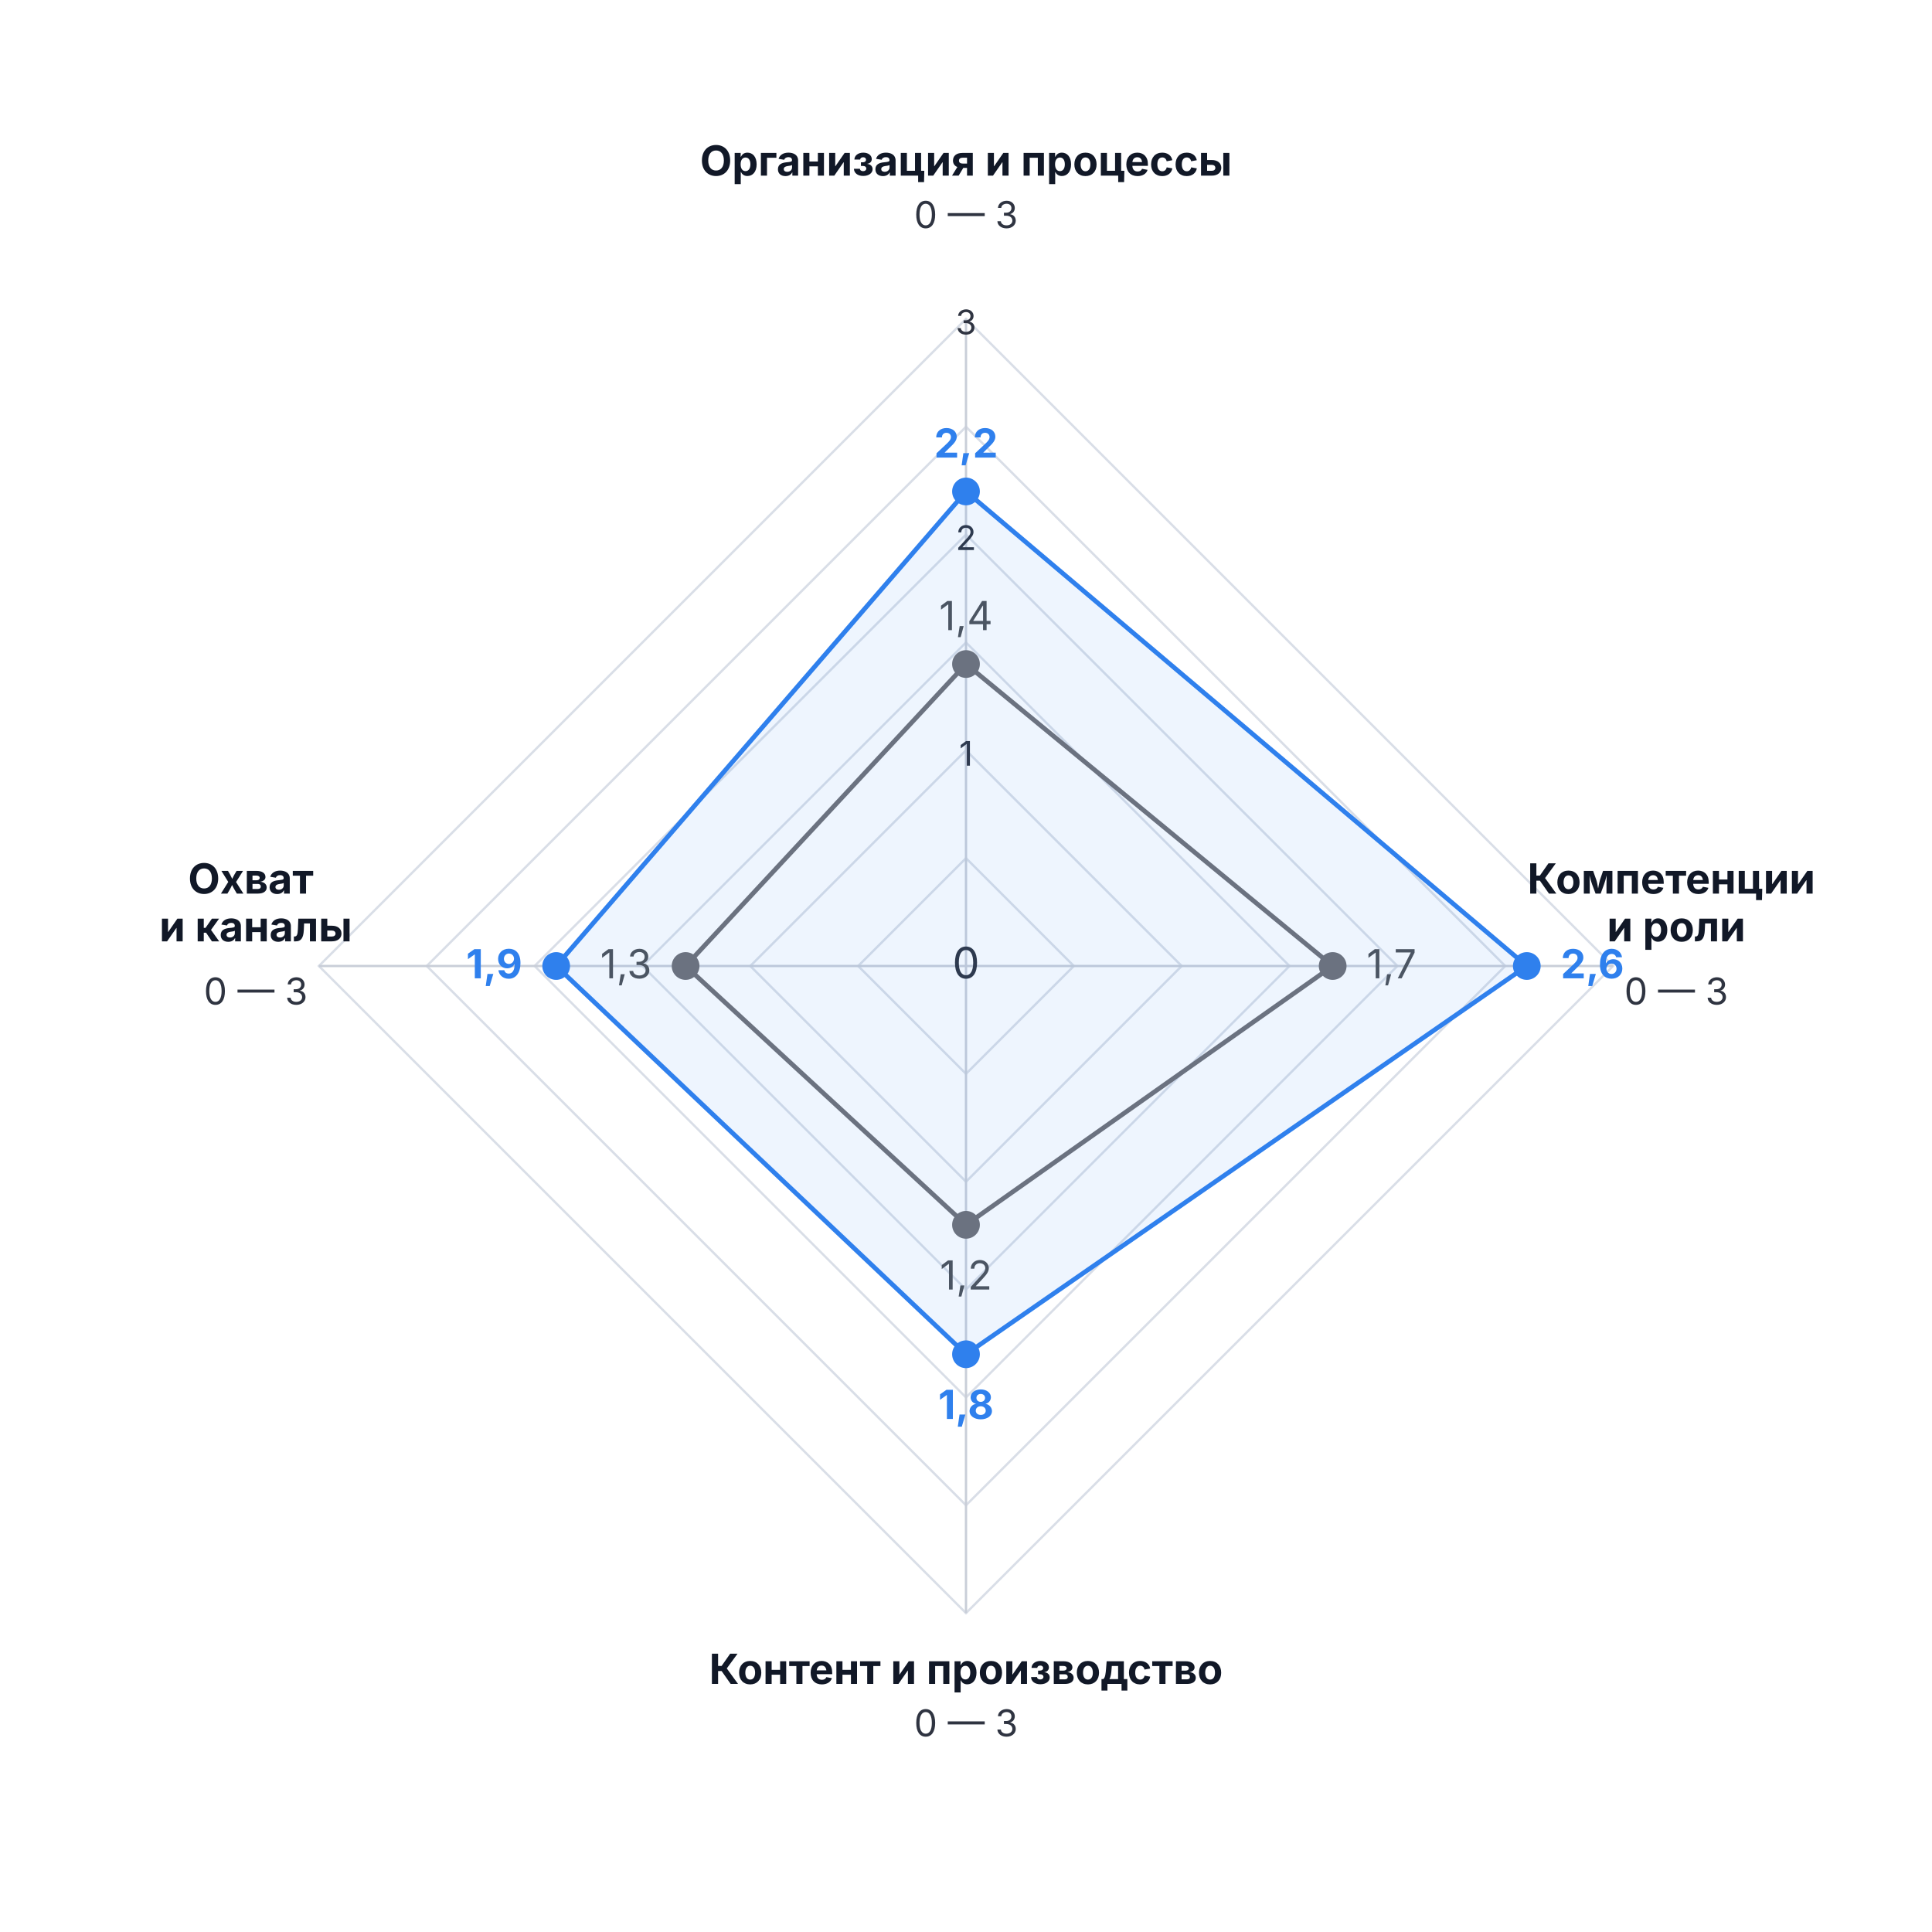
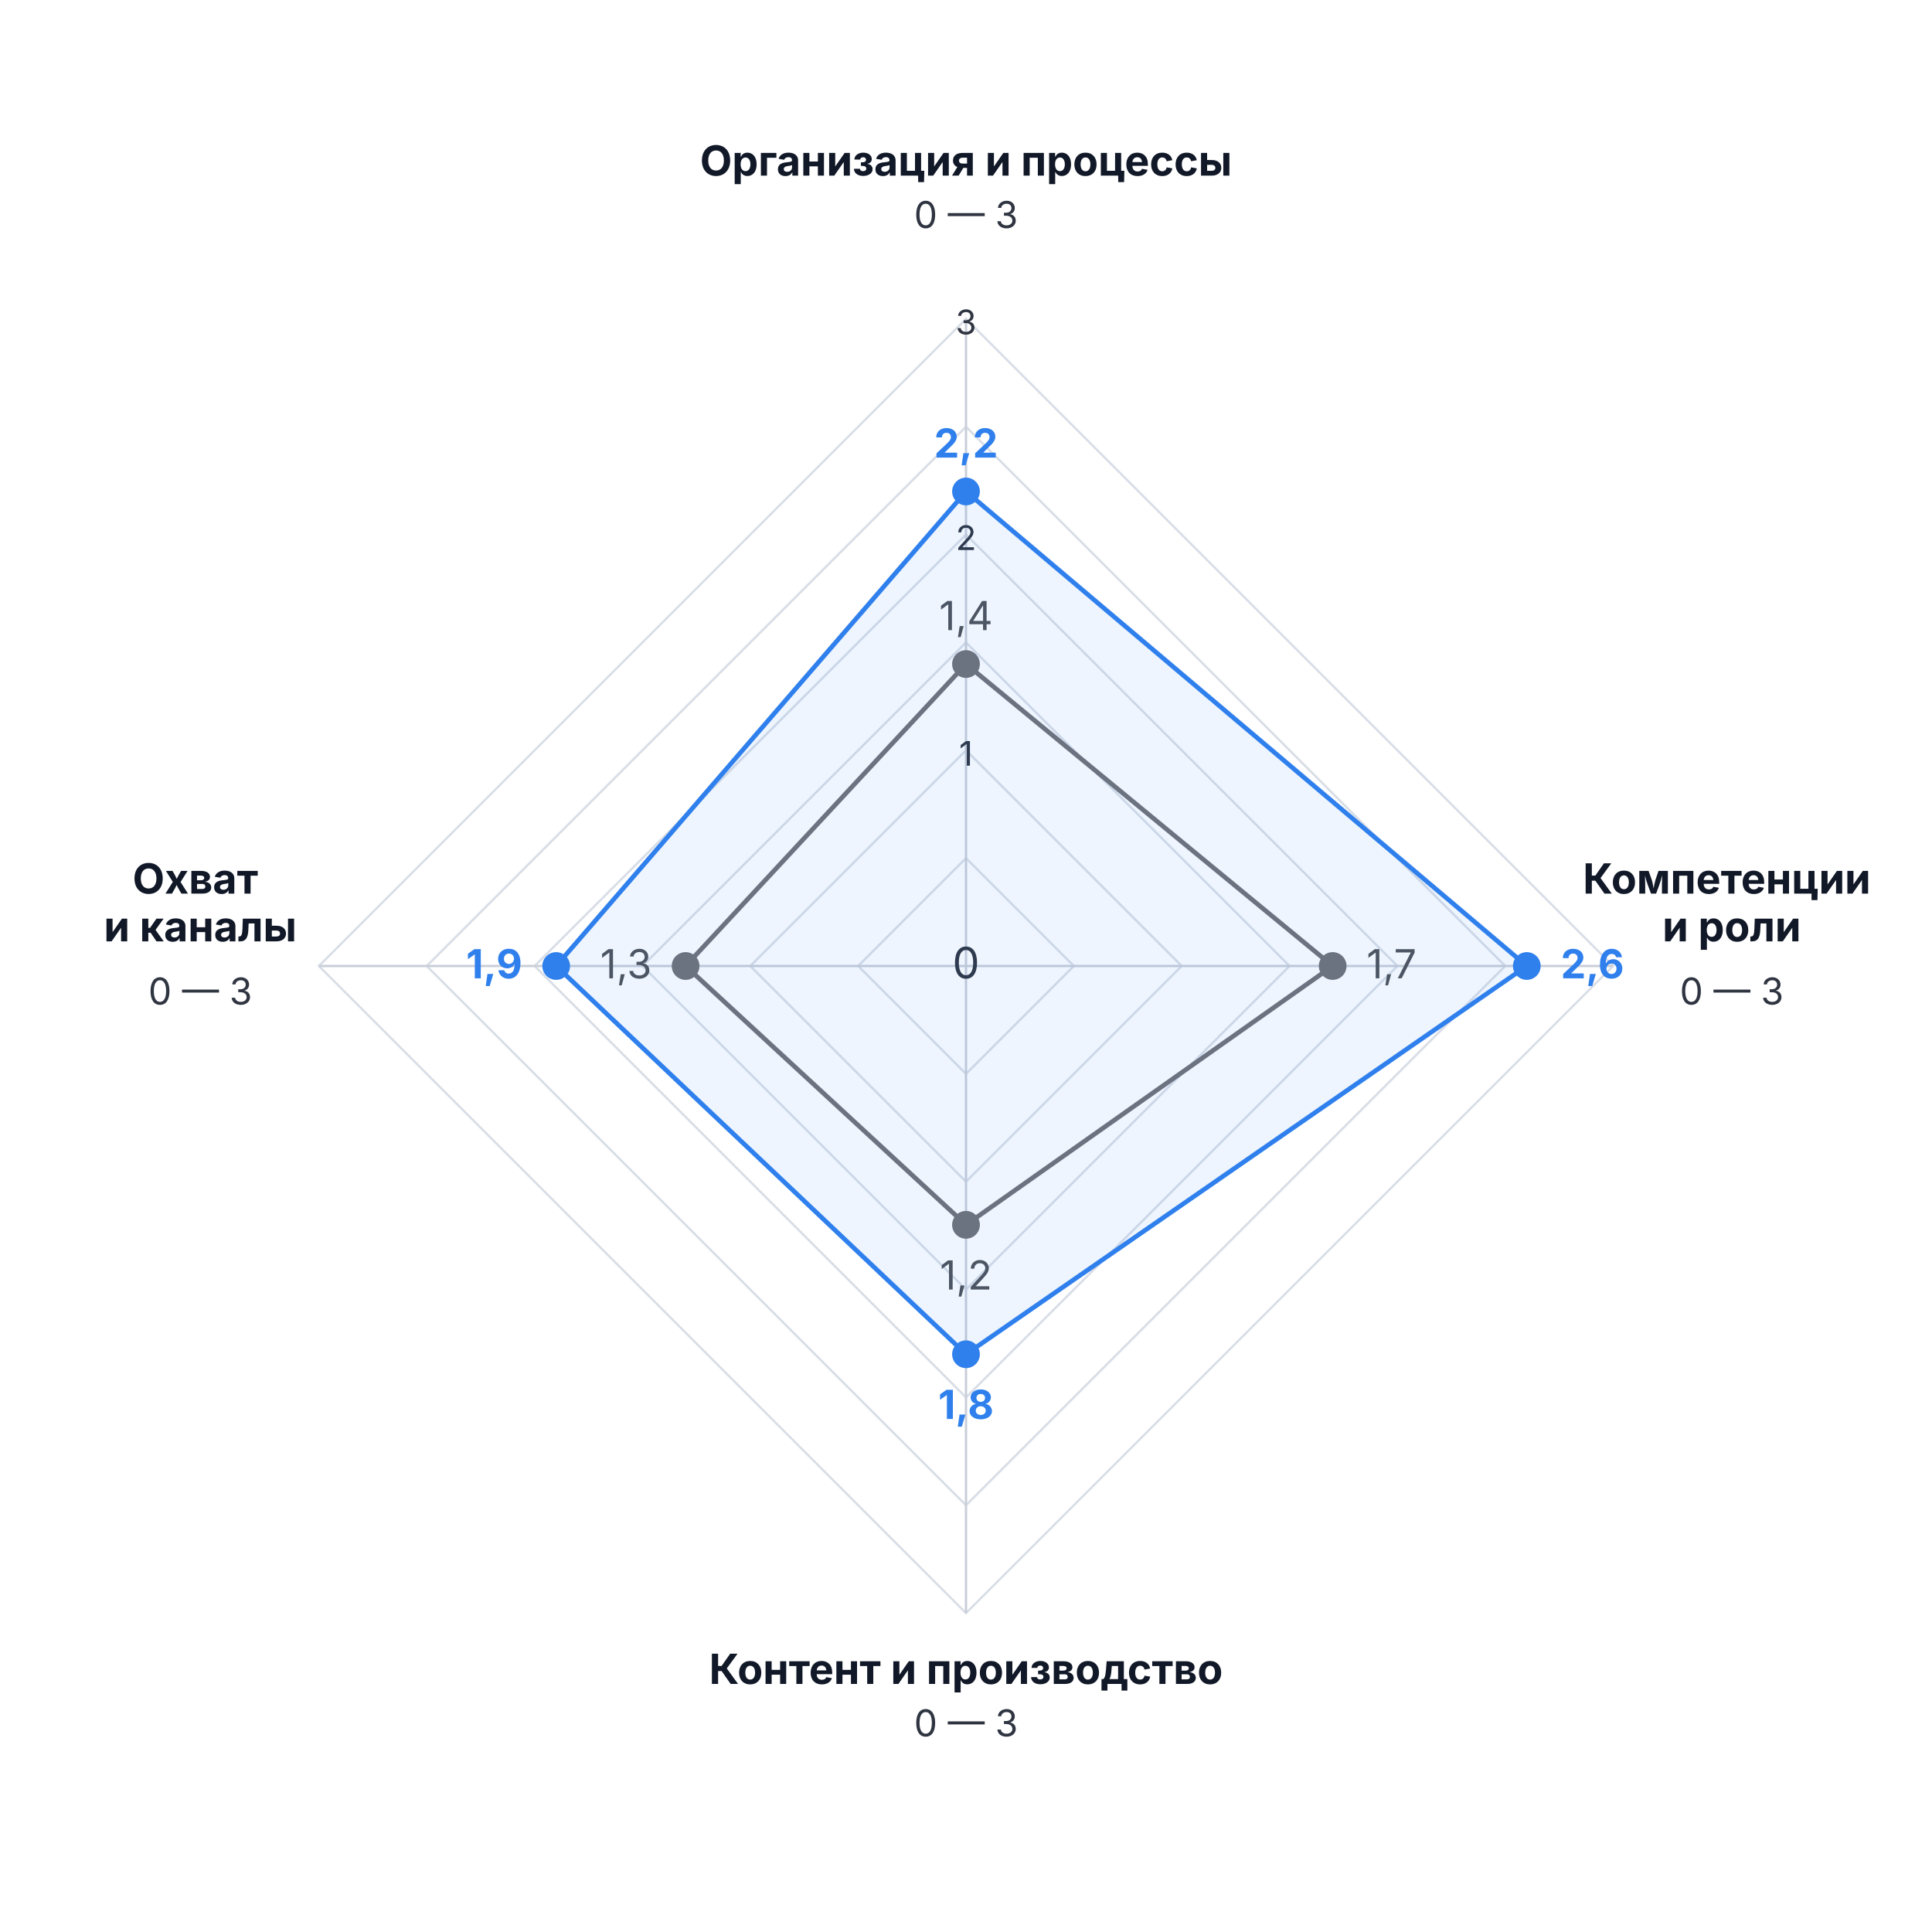
<svg xmlns="http://www.w3.org/2000/svg" width="1254" height="1254" viewBox="0 0 1254 1254">
  <rect width="100%" height="100%" fill="#FFFFFF" />
  <defs>
    <style>
    .t{font-family: Inter, Arial, Helvetica, sans-serif; fill:#2F3441}
    .muted{font-family: Inter, Arial, Helvetica, sans-serif; fill:#4B5563}
    .blue{font-family: Inter, Arial, Helvetica, sans-serif; fill:#2F80ED; font-weight:700}
    .label{font-family: Inter, Arial, Helvetica, sans-serif; fill:#111827; font-weight:700}
  </style>
  </defs>
  <polygon points="627.0,207.0 1047.0,627.0 627.0,1047.0 207.0,627.0" fill="none" stroke="#D9DEE7" stroke-width="1.5" />
  <polygon points="627.0,277.0 977.0,627.0 627.0,977.0 277.0,627.0" fill="none" stroke="#D9DEE7" stroke-width="1.5" />
  <polygon points="627.0,347.0 907.0,627.0 627.0,907.0 347.0,627.0" fill="none" stroke="#D9DEE7" stroke-width="1.5" />
  <polygon points="627.0,417.0 837.0,627.0 627.0,837.0 417.0,627.0" fill="none" stroke="#D9DEE7" stroke-width="1.5" />
  <polygon points="627.0,487.0 767.0,627.0 627.0,767.0 487.0,627.0" fill="none" stroke="#D9DEE7" stroke-width="1.5" />
  <polygon points="627.0,557.0 697.0,627.0 627.0,697.0 557.0,627.0" fill="none" stroke="#D9DEE7" stroke-width="1.5" />
  <line x1="627" y1="627" x2="627.0" y2="207.0" stroke="#C9CED8" stroke-width="1.5" />
  <line x1="627" y1="627" x2="1047.0" y2="627.0" stroke="#C9CED8" stroke-width="1.5" />
  <line x1="627" y1="627" x2="627.0" y2="1047.0" stroke="#C9CED8" stroke-width="1.5" />
  <line x1="627" y1="627" x2="207.0" y2="627.0" stroke="#C9CED8" stroke-width="1.5" />
  <text x="627" y="635" text-anchor="middle" class="t" font-size="28">0</text>
  <text x="627" y="497.0" text-anchor="middle" class="t" font-size="22">1</text>
  <text x="627" y="357.0" text-anchor="middle" class="t" font-size="22">2</text>
  <text x="627" y="217.0" text-anchor="middle" class="t" font-size="22">3</text>
  <polygon points="627.0,319.0 991.0,627.0 627.0,879.0 361.0,627.0" fill="#2F80ED" fill-opacity="0.08" stroke="#2F80ED" stroke-width="3" />
  <polygon points="627.0,431.0 865.0,627.0 627.0,795.0 445.0,627.0" fill="none" stroke="#6B7280" stroke-width="3" />
  <circle cx="627.0" cy="319.0" r="9" fill="#2F80ED" />
  <text x="627.0" y="297.0" text-anchor="middle" class="blue" font-size="26">2,2</text>
  <circle cx="991.0" cy="627.0" r="9" fill="#2F80ED" />
  <text x="1013.0" y="635.0" text-anchor="start" class="blue" font-size="26">2,6</text>
  <circle cx="627.0" cy="879.0" r="9" fill="#2F80ED" />
  <text x="627.0" y="921.0" text-anchor="middle" class="blue" font-size="26">1,8</text>
  <circle cx="361.0" cy="627.0" r="9" fill="#2F80ED" />
  <text x="339.0" y="635.0" text-anchor="end" class="blue" font-size="26">1,9</text>
  <circle cx="627.0" cy="431.0" r="9" fill="#6B7280" />
  <text x="627.0" y="409.0" text-anchor="middle" class="muted" font-size="26">1,4</text>
  <circle cx="865.0" cy="627.0" r="9" fill="#6B7280" />
  <text x="887.0" y="635.0" text-anchor="start" class="muted" font-size="26">1,7</text>
  <circle cx="627.0" cy="795.0" r="9" fill="#6B7280" />
  <text x="627.0" y="837.0" text-anchor="middle" class="muted" font-size="26">1,2</text>
  <circle cx="445.0" cy="627.0" r="9" fill="#6B7280" />
  <text x="423.0" y="635.0" text-anchor="end" class="muted" font-size="26">1,3</text>
  <text x="627" y="114" text-anchor="middle" class="label" font-size="27">Организация и процессы</text>
  <text x="627" y="148" text-anchor="middle" class="t" font-size="24">0 — 3</text>
-   <text x="1088" y="580" text-anchor="middle" class="label" font-size="27">
-     <tspan x="1088" dy="0">Компетенции</tspan>
-     <tspan x="1088" dy="31">и роли</tspan>
+   <text x="1124" y="580" text-anchor="middle" class="label" font-size="27">
+     <tspan x="1124" dy="0">Компетенции</tspan>
+     <tspan x="1124" dy="31">и роли</tspan>
  </text>
-   <text x="1088" y="652" text-anchor="middle" class="t" font-size="24">0 — 3</text>
+   <text x="1124" y="652" text-anchor="middle" class="t" font-size="24">0 — 3</text>
  <text x="627" y="1093" text-anchor="middle" class="label" font-size="27">Контент и производство</text>
  <text x="627" y="1127" text-anchor="middle" class="t" font-size="24">0 — 3</text>
-   <text x="166" y="580" text-anchor="middle" class="label" font-size="27">
-     <tspan x="166" dy="0">Охват</tspan>
-     <tspan x="166" dy="31">и каналы</tspan>
+   <text x="130" y="580" text-anchor="middle" class="label" font-size="27">
+     <tspan x="130" dy="0">Охват</tspan>
+     <tspan x="130" dy="31">и каналы</tspan>
  </text>
-   <text x="166" y="652" text-anchor="middle" class="t" font-size="24">0 — 3</text>
+   <text x="130" y="652" text-anchor="middle" class="t" font-size="24">0 — 3</text>
</svg>
